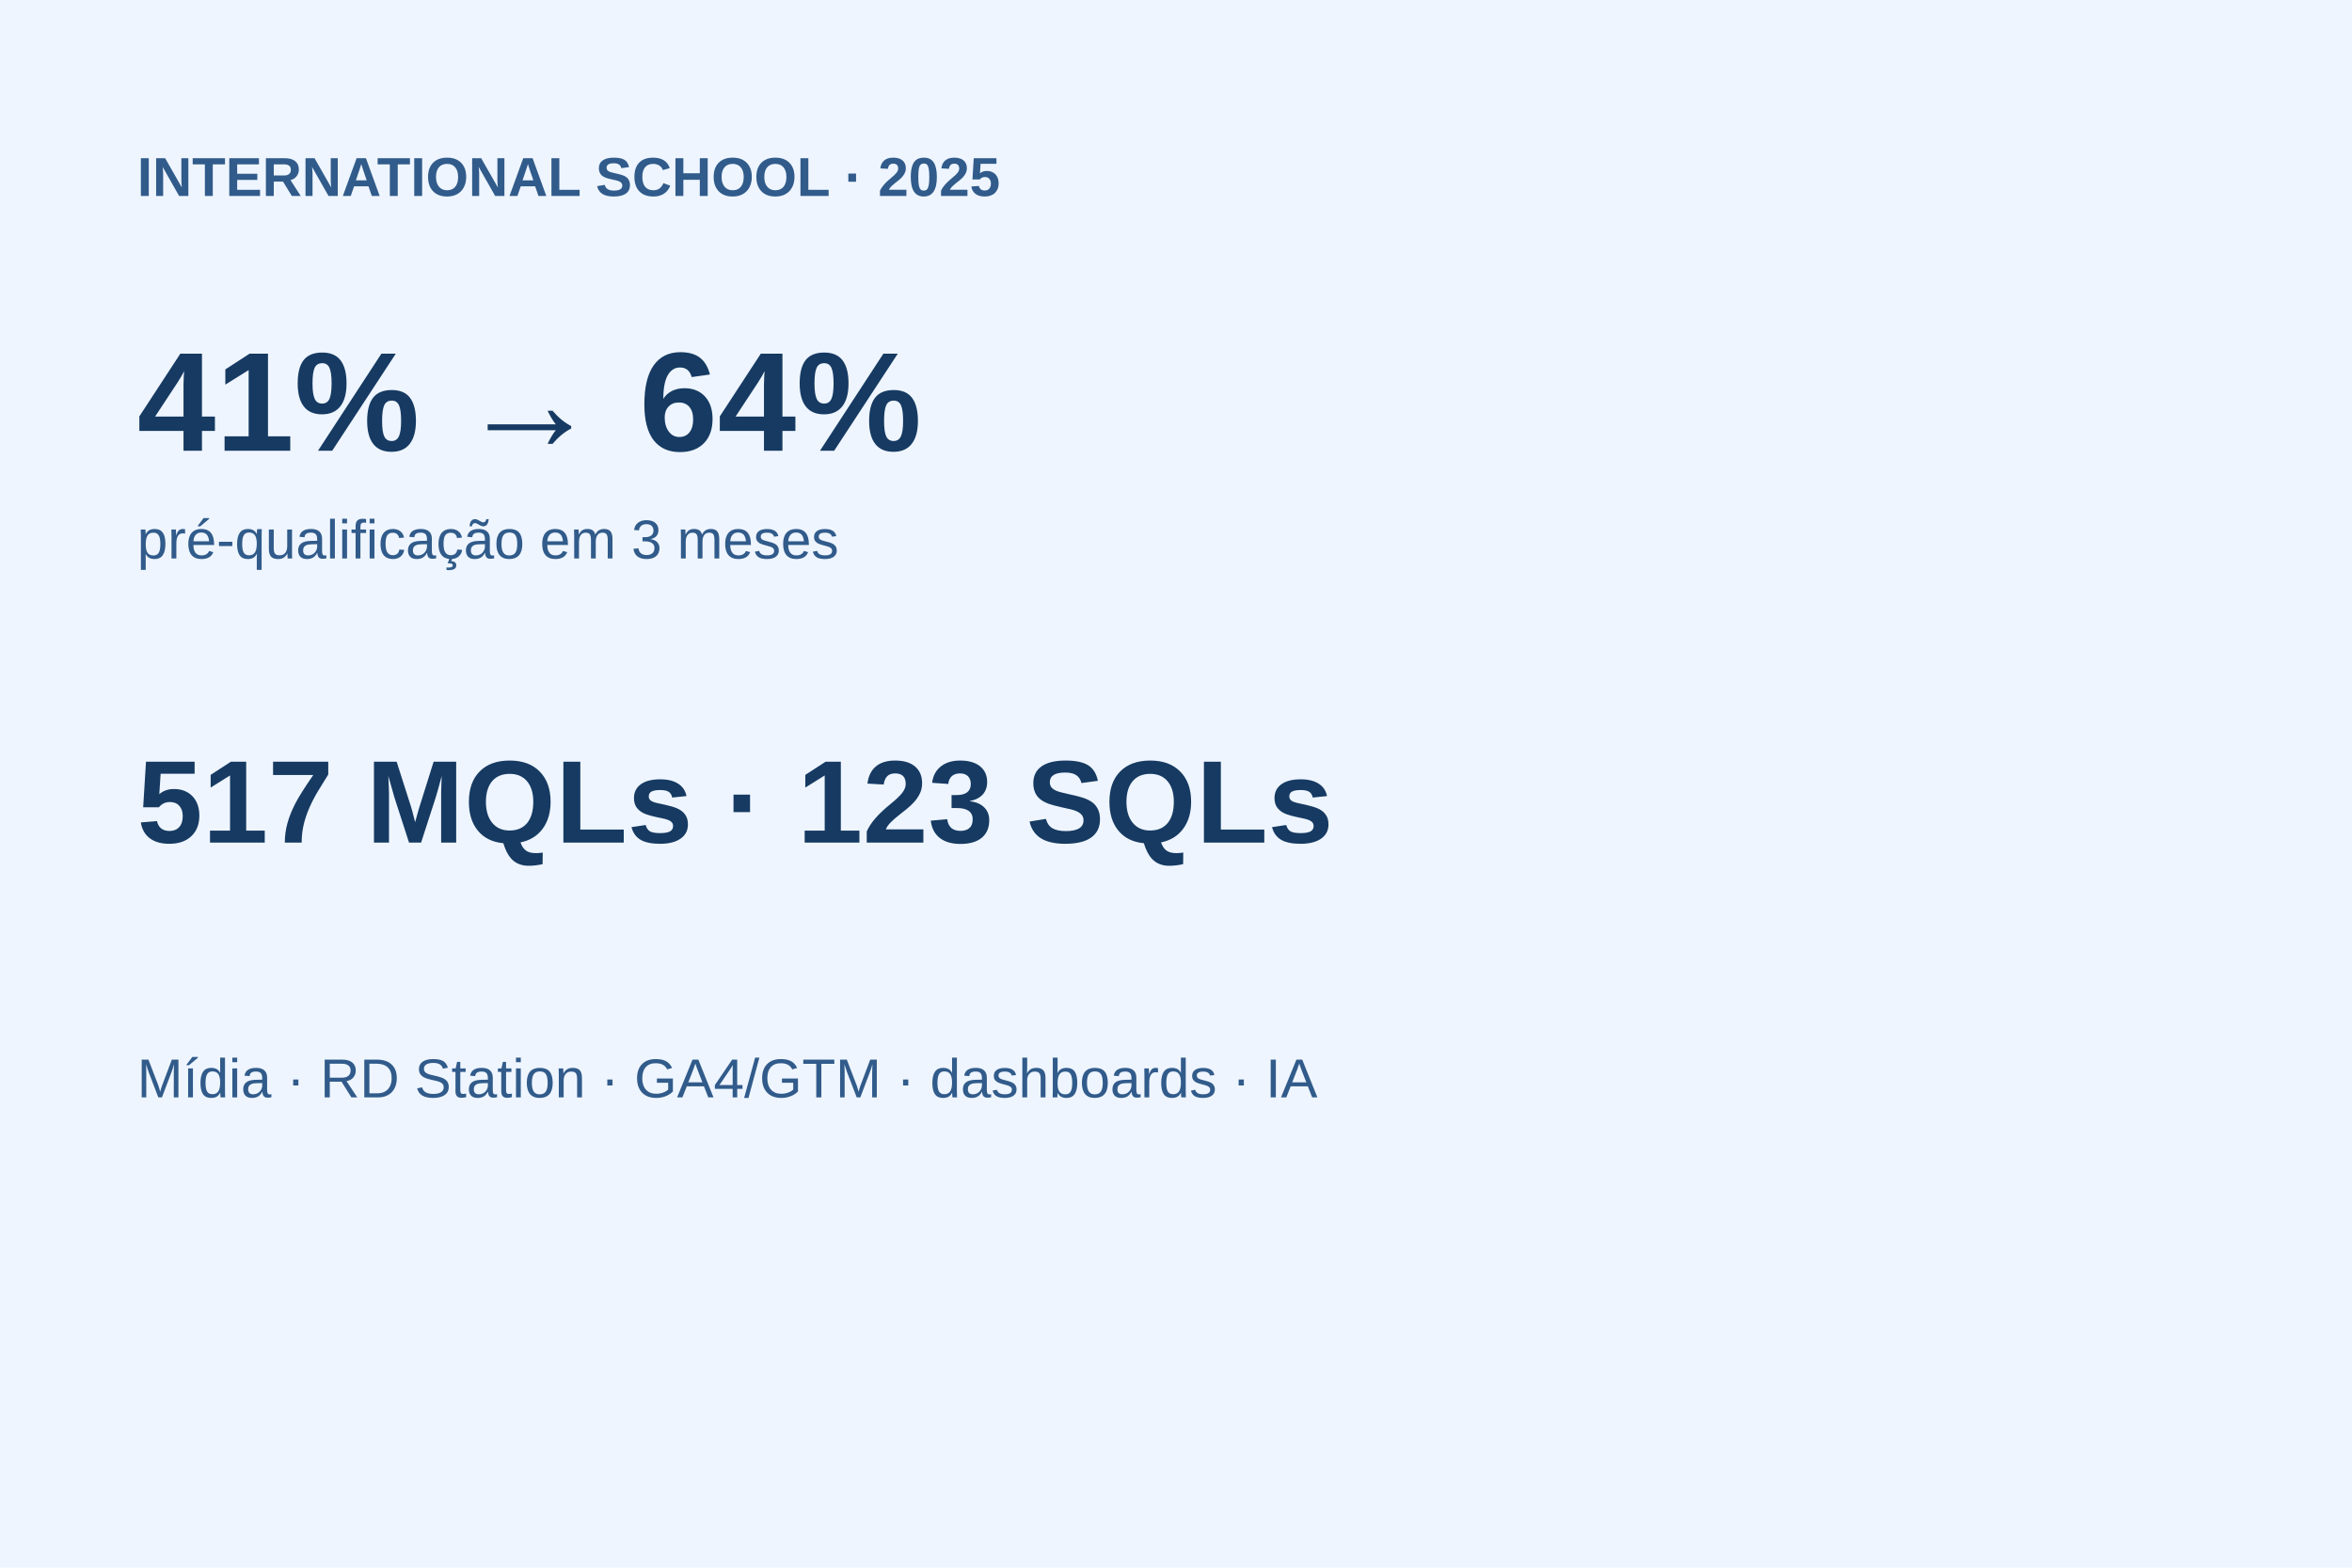
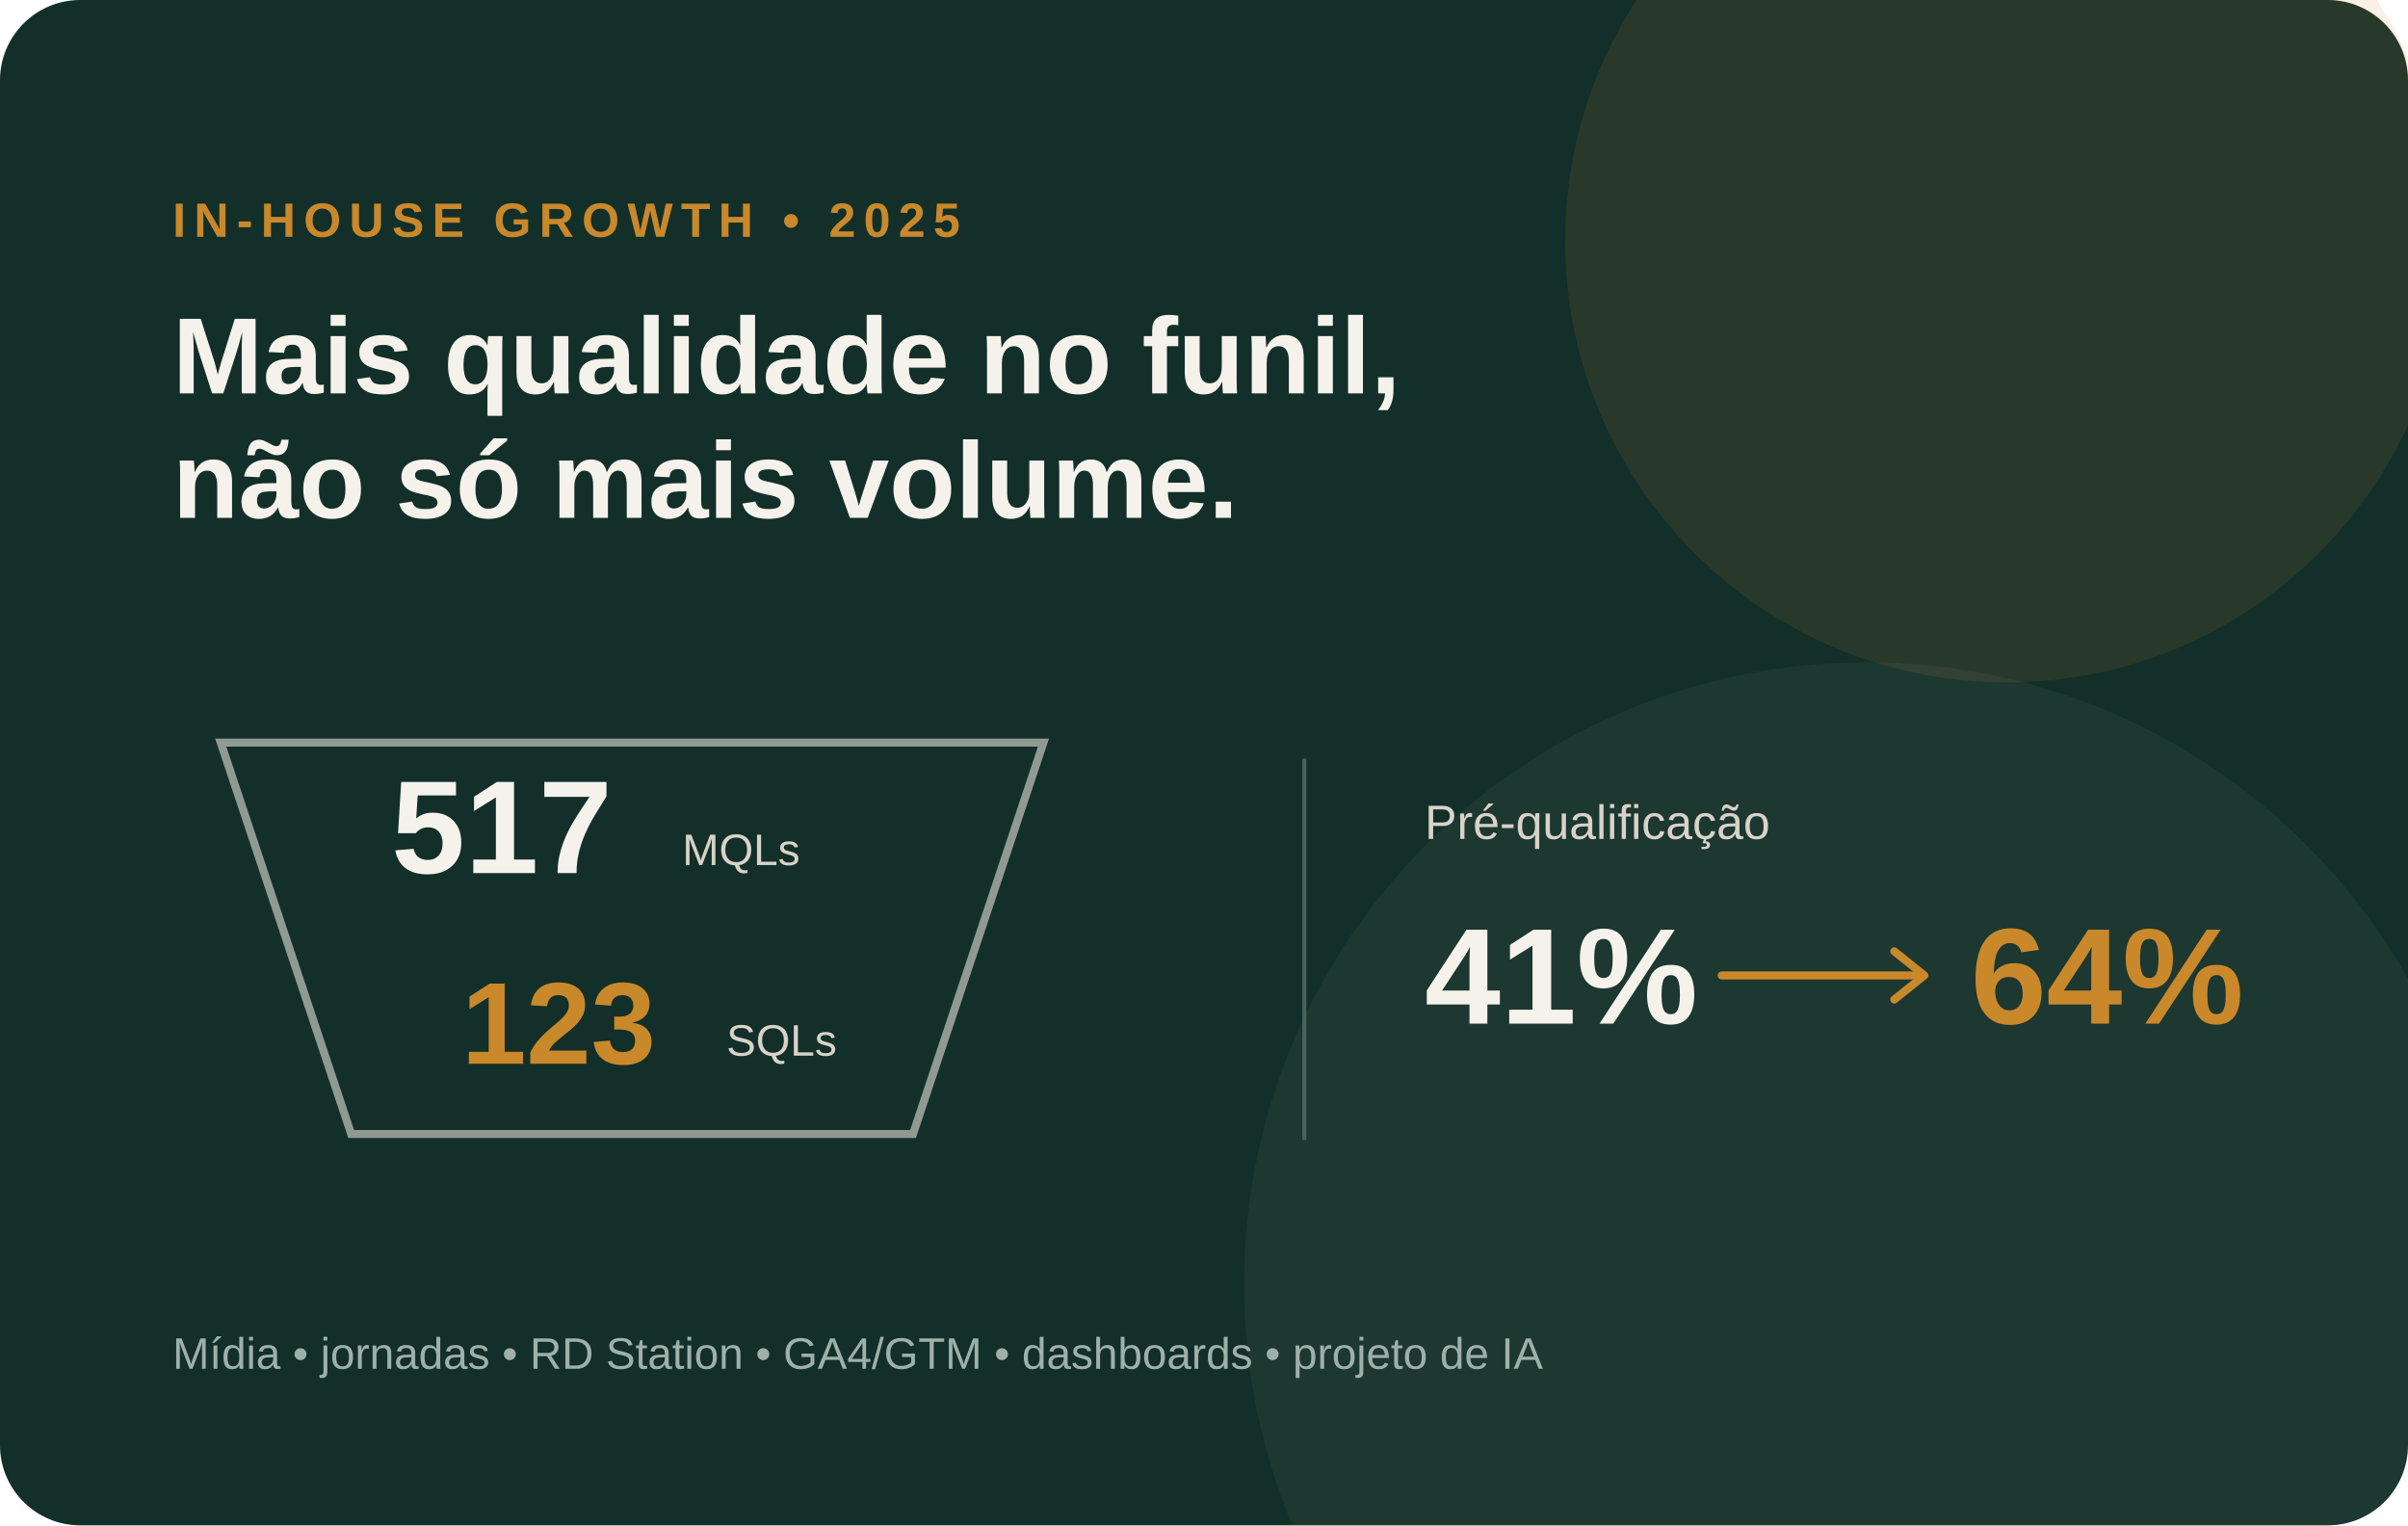
- <svg xmlns="http://www.w3.org/2000/svg" viewBox="0 0 1200 800">
-   <rect width="1200" height="800" fill="#eef5ff" />
-   <text x="70" y="100" font-family="Arial" font-size="28" font-weight="700" fill="#315b8a">INTERNATIONAL SCHOOL · 2025</text>
-   <text x="70" y="230" font-family="Arial" font-size="72" font-weight="700" fill="#163a62">41% → 64%</text>
-   <text x="70" y="285" font-family="Arial" font-size="28" fill="#315b8a">pré-qualificação em 3 meses</text>
-   <text x="70" y="430" font-family="Arial" font-size="60" font-weight="700" fill="#163a62">517 MQLs · 123 SQLs</text>
-   <text x="70" y="560" font-family="Arial" font-size="28" fill="#315b8a">Mídia · RD Station · GA4/GTM · dashboards · IA</text>
+ <svg xmlns="http://www.w3.org/2000/svg" viewBox="0 0 1200 760" role="img" aria-labelledby="t d">
+   <rect width="1200" height="760" rx="40" fill="#132f29" />
+   <circle cx="1000" cy="120" r="220" fill="#c9882a" opacity=".12" />
+   <circle cx="930" cy="640" r="310" fill="#f5f2eb" opacity=".045" />
+   <text x="86" y="118" fill="#c9882a" font-family="Arial, sans-serif" font-size="24" font-weight="700" letter-spacing="4">IN-HOUSE GROWTH • 2025</text>
+   <text x="86" y="196" fill="#f5f2eb" font-family="Arial, sans-serif" font-size="54" font-weight="700">Mais qualidade no funil,</text>
+   <text x="86" y="258" fill="#f5f2eb" font-family="Arial, sans-serif" font-size="54" font-weight="700">não só mais volume.</text>
+   <path d="M110 370 H520 L455 565 H175 Z" fill="none" stroke="#f5f2eb" stroke-width="4" opacity=".55" />
+   <text x="195" y="435" fill="#f5f2eb" font-family="Arial, sans-serif" font-size="66" font-weight="700">517</text>
+   <text x="340" y="431" fill="#d8d2c8" font-family="Arial, sans-serif" font-size="22">MQLs</text>
+   <text x="230" y="530" fill="#c9882a" font-family="Arial, sans-serif" font-size="58" font-weight="700">123</text>
+   <text x="362" y="526" fill="#d8d2c8" font-family="Arial, sans-serif" font-size="22">SQLs</text>
+   <line x1="650" y1="378" x2="650" y2="568" stroke="#49645d" stroke-width="2" />
+   <text x="710" y="418" fill="#d8d2c8" font-family="Arial, sans-serif" font-size="24">Pré-qualificação</text>
+   <text x="710" y="510" fill="#f5f2eb" font-family="Arial, sans-serif" font-size="68" font-weight="700">41%</text>
+   <path d="M858 486 H955" stroke="#c9882a" stroke-width="4" stroke-linecap="round" />
+   <path d="M944 474 L959 486 L944 498" fill="none" stroke="#c9882a" stroke-width="4" stroke-linecap="round" stroke-linejoin="round" />
+   <text x="982" y="510" fill="#c9882a" font-family="Arial, sans-serif" font-size="68" font-weight="700">64%</text>
+   <text x="86" y="682" fill="#9eb0a9" font-family="Arial, sans-serif" font-size="22">Mídia • jornadas • RD Station • GA4/GTM • dashboards • projeto de IA</text>
</svg>
